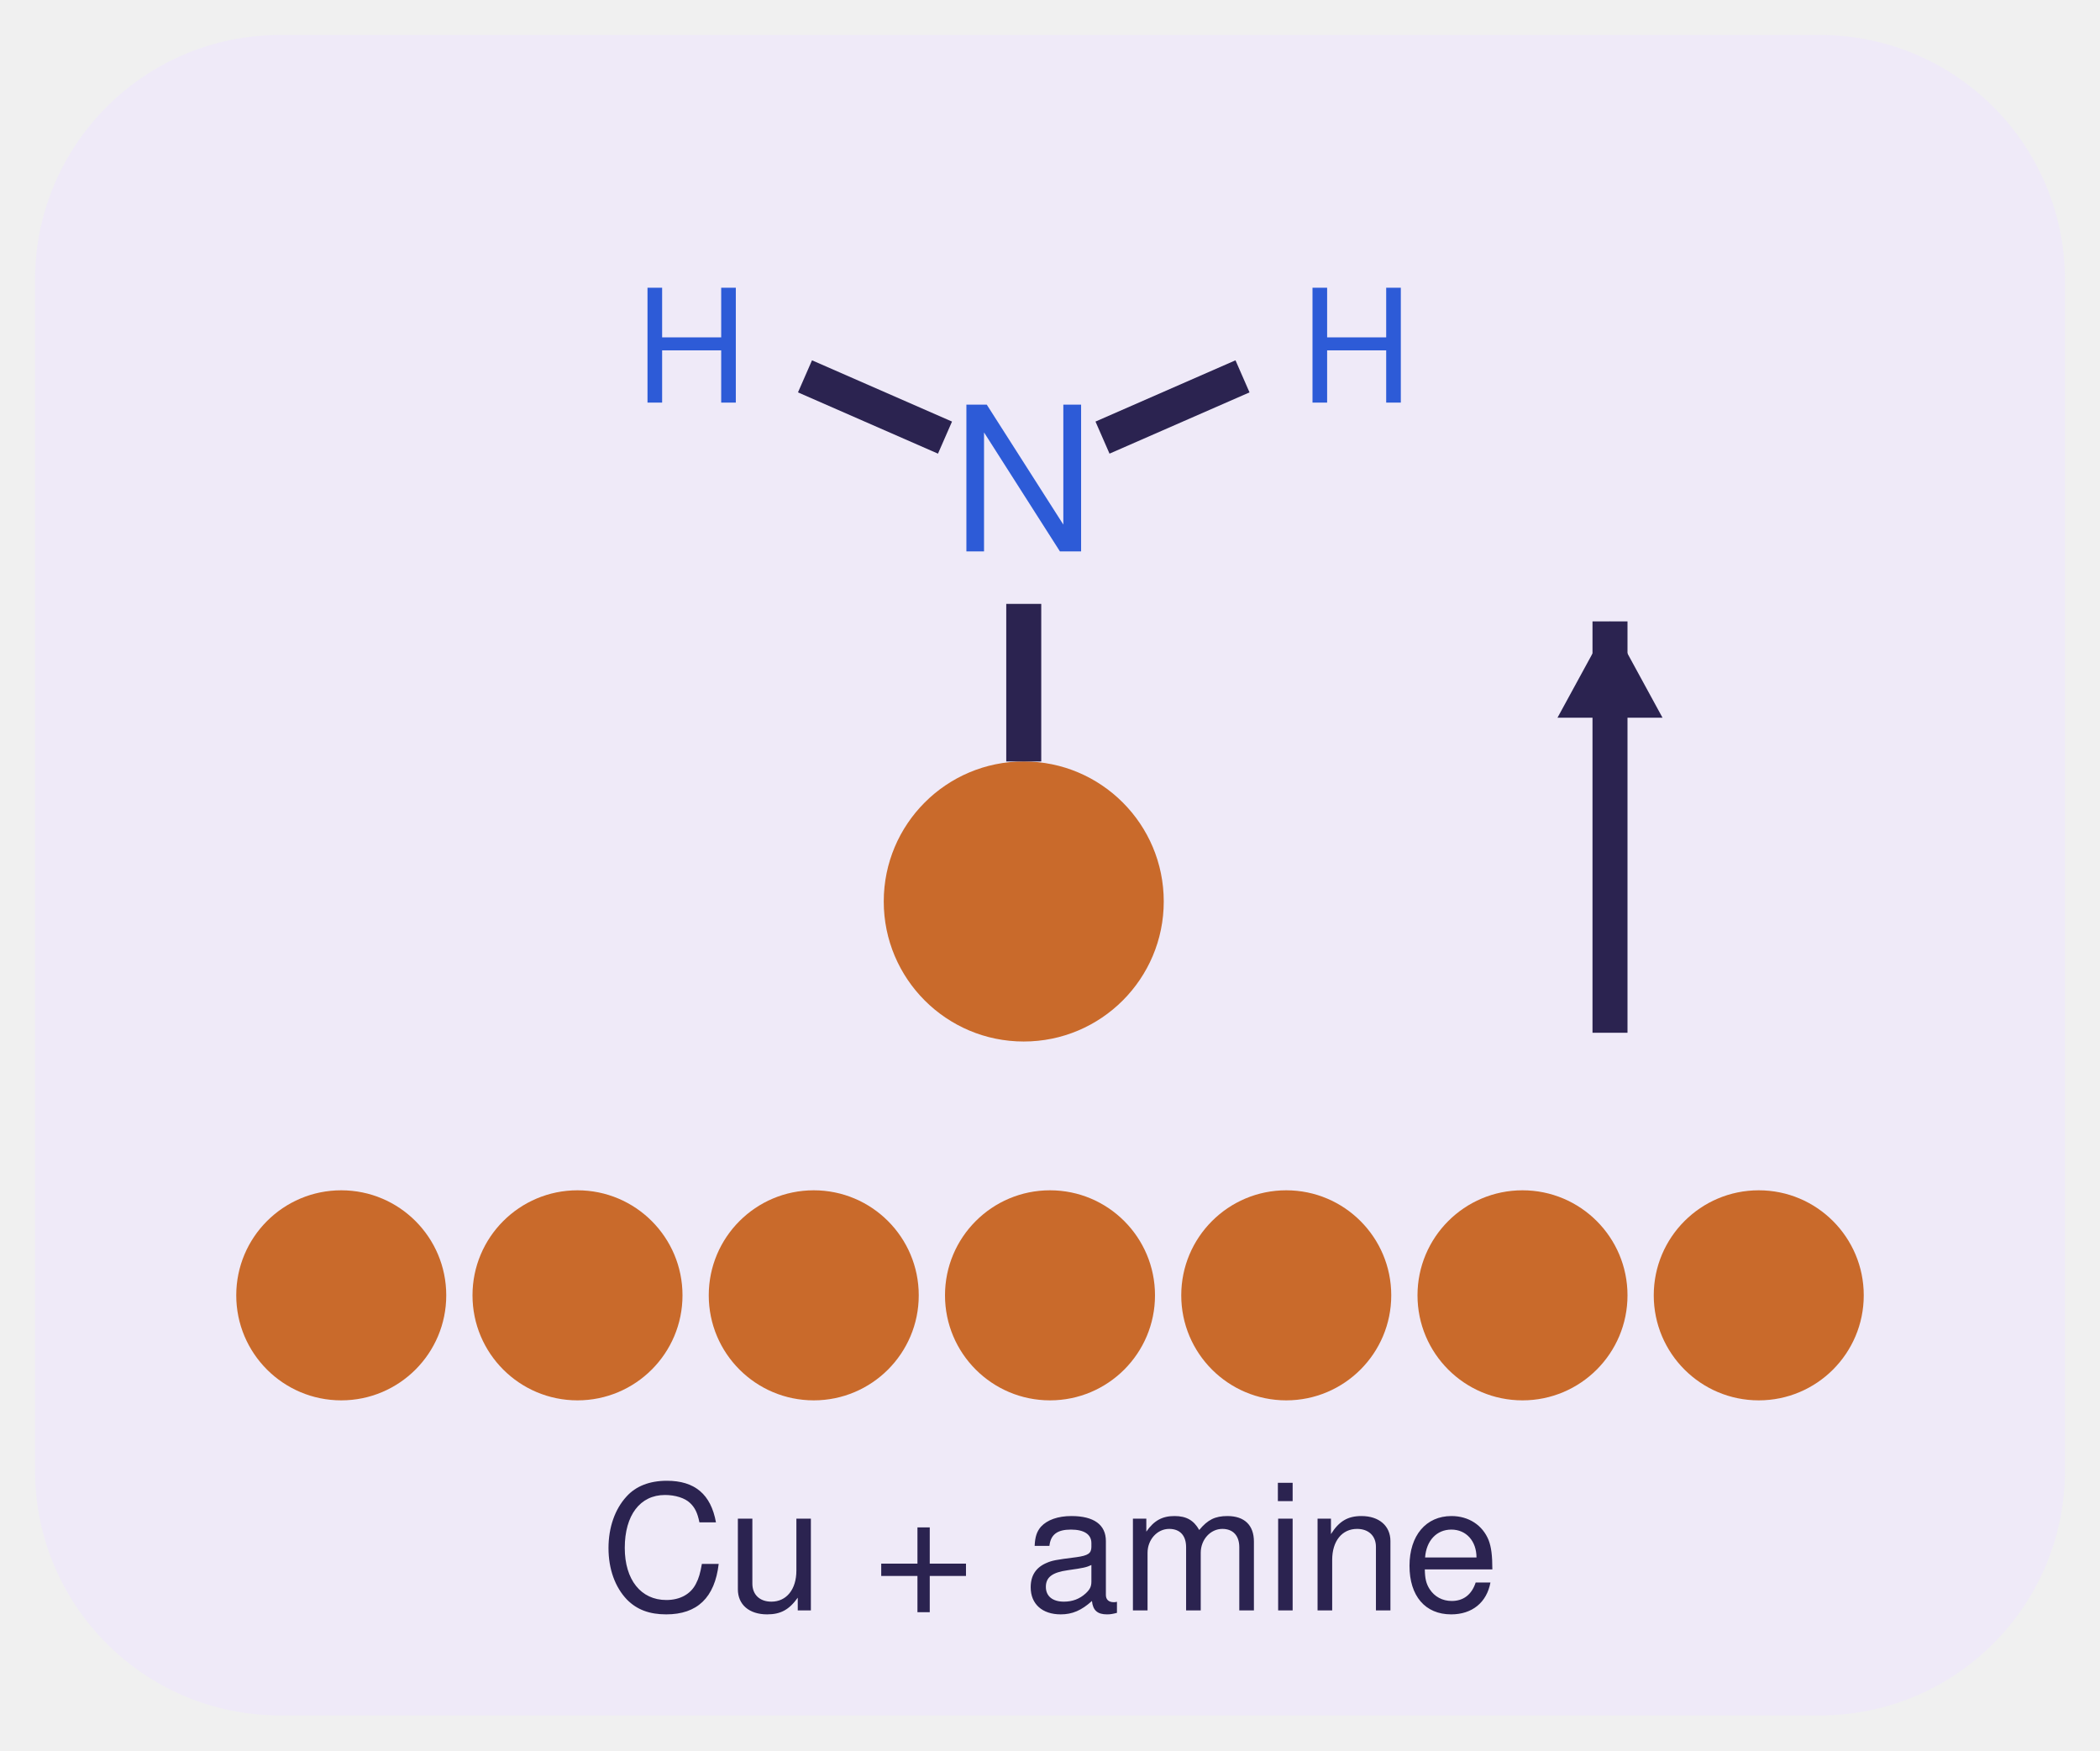
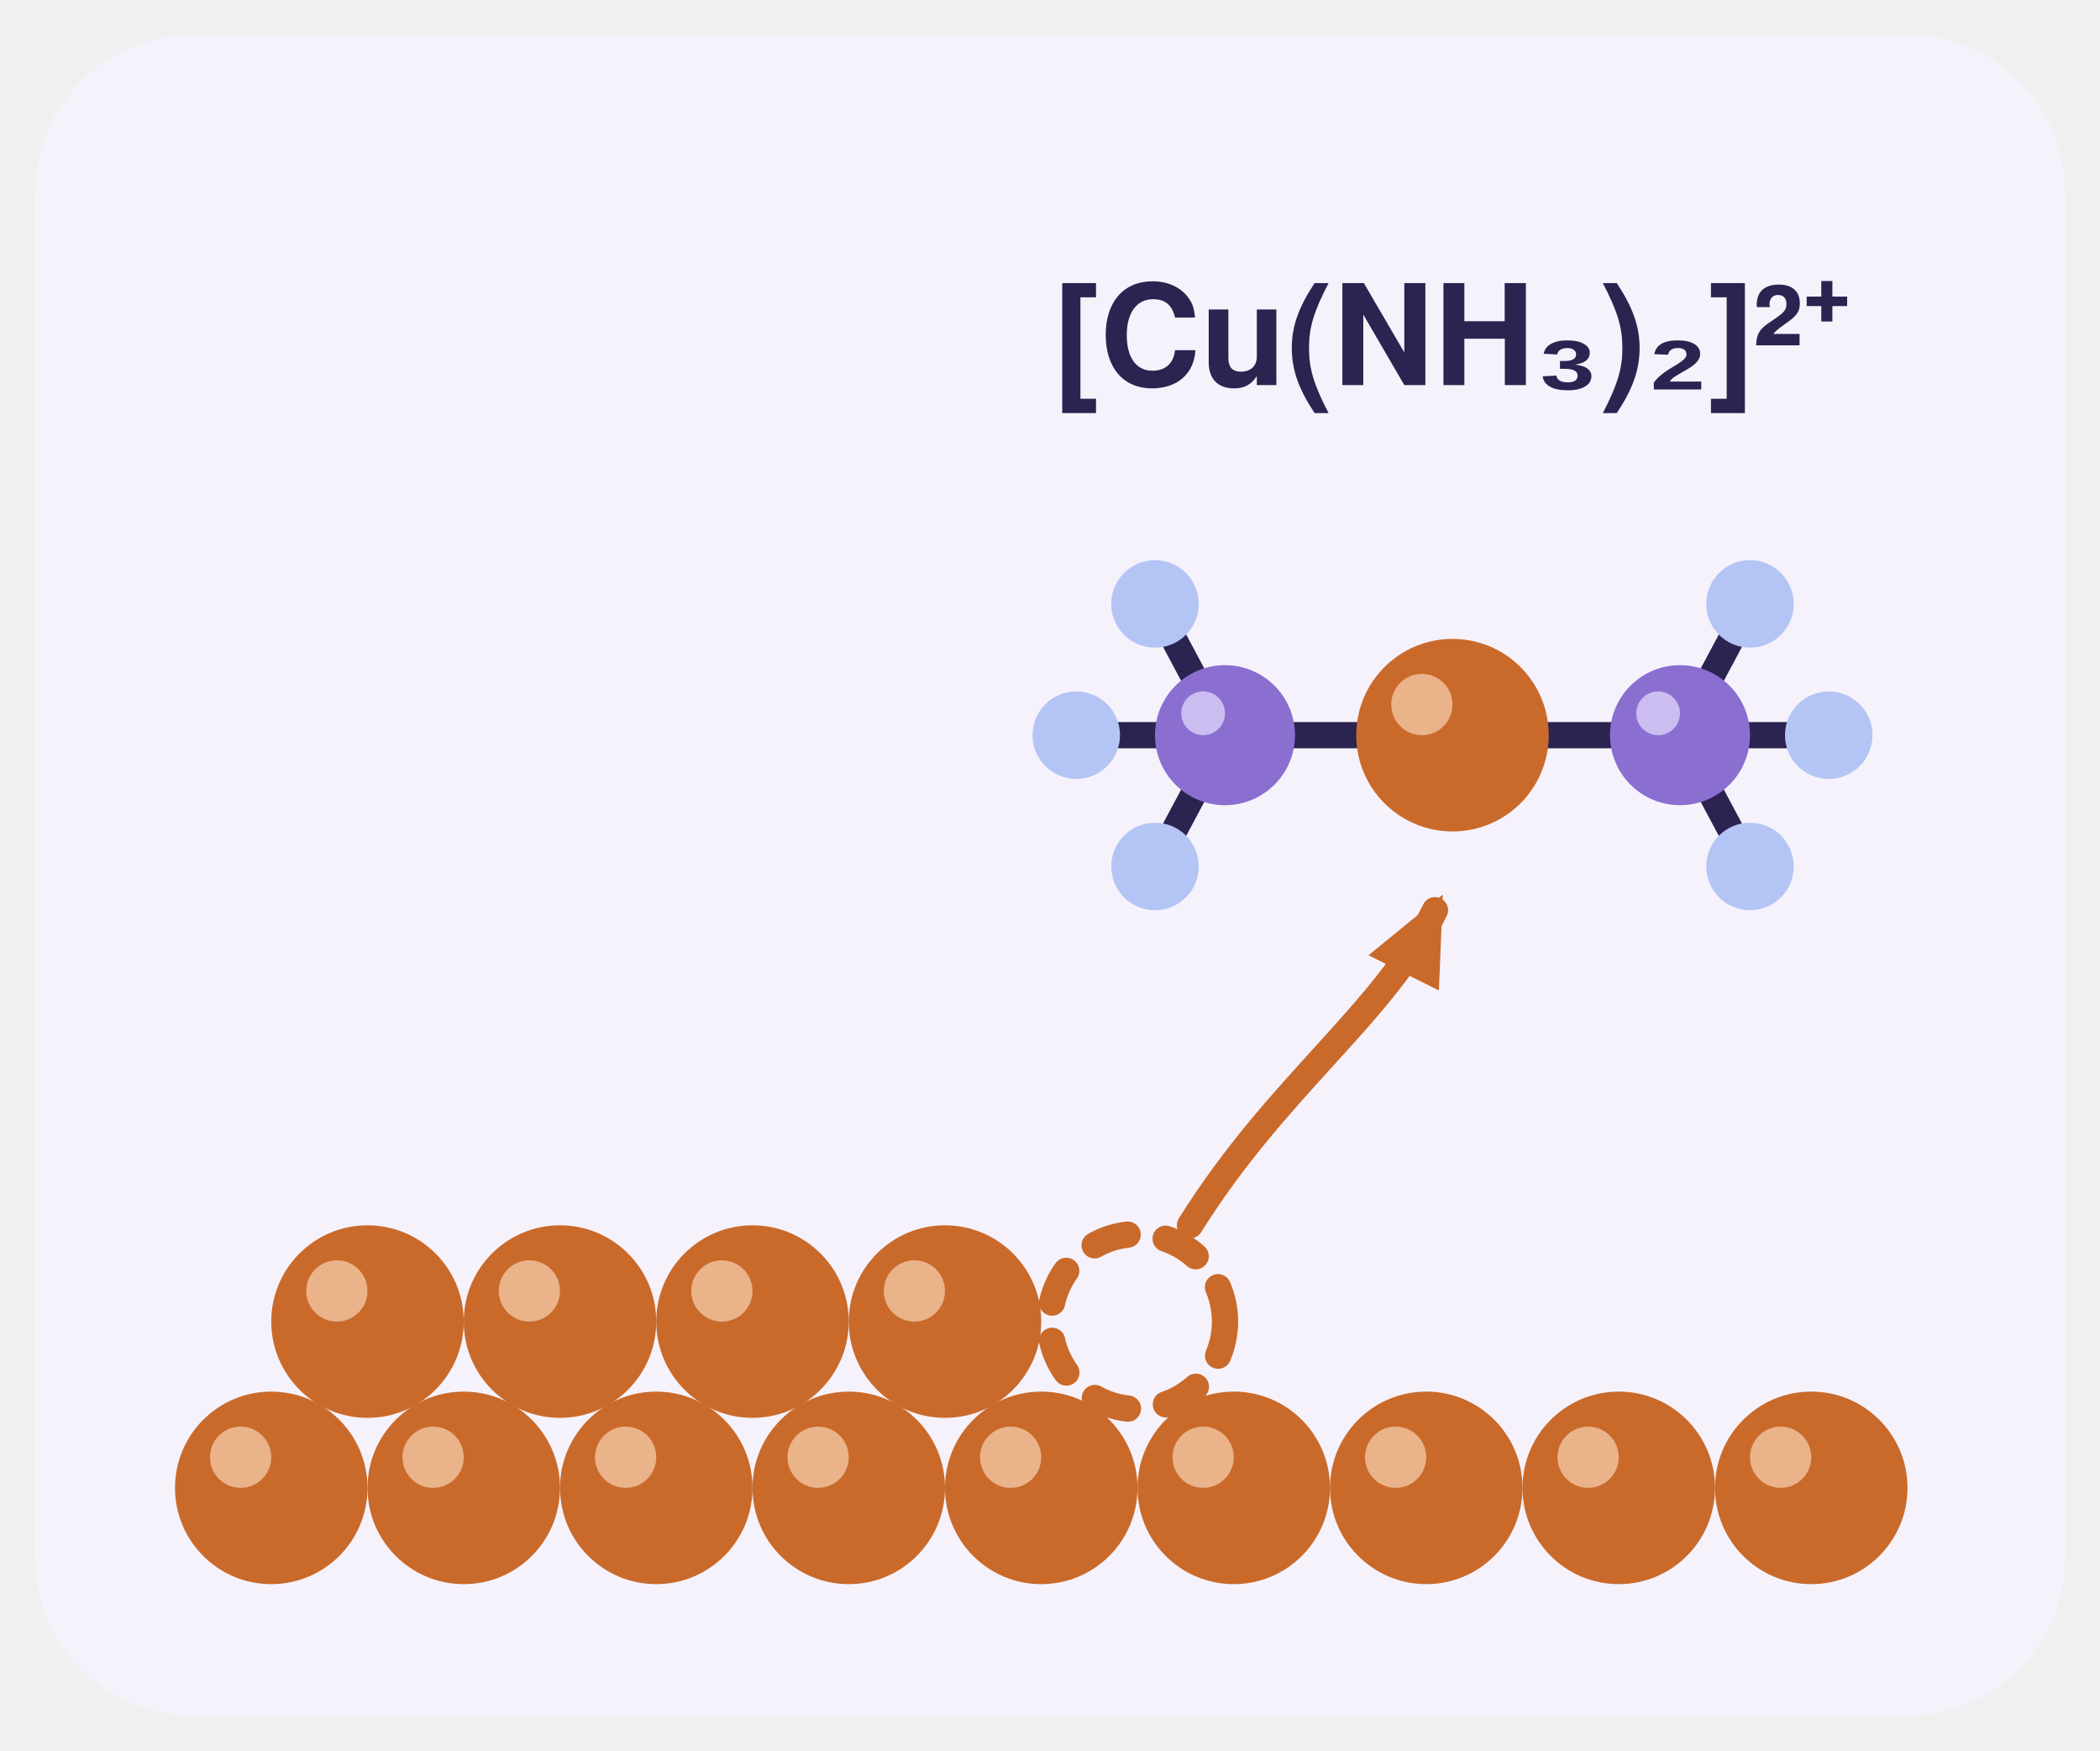
- <svg xmlns="http://www.w3.org/2000/svg" width="240" height="200" viewBox="0 0 240 200" role="img">
-   <g font-family="Avenir Next, Segoe UI, Helvetica, Arial, sans-serif" fill="#2b2350">
-     <rect x="4" y="4" width="232" height="192" rx="28" fill="#efeaf8" />
-     <circle cx="39" cy="148" r="12" fill="#c96a2b" />
-     <circle cx="66" cy="148" r="12" fill="#c96a2b" />
-     <circle cx="93" cy="148" r="12" fill="#c96a2b" />
-     <circle cx="120" cy="148" r="12" fill="#c96a2b" />
-     <circle cx="147" cy="148" r="12" fill="#c96a2b" />
-     <circle cx="174" cy="148" r="12" fill="#c96a2b" />
-     <circle cx="201" cy="148" r="12" fill="#c96a2b" />
-     <circle cx="117" cy="103" r="16" fill="#c96a2b" />
-     <path d="M117 87V69M108 50L92 43M126 50L142 43" fill="none" stroke="#2b2350" stroke-width="4" stroke-linecap="butt" stroke-linejoin="miter" />
-     <text x="117" y="63" text-anchor="middle" font-size="23" fill="#2d5bd7">N</text>
-     <text x="79" y="46" text-anchor="middle" font-size="18" fill="#2d5bd7">H</text>
-     <text x="155" y="46" text-anchor="middle" font-size="18" fill="#2d5bd7">H</text>
-     <path d="M184 118L184 71" fill="none" stroke="#2b2350" stroke-width="4" stroke-linecap="butt" stroke-linejoin="miter" />
-     <polygon points="184,71 190.0,82.0 178.0,82.0" fill="#2b2350" />
-     <text x="120" y="184" text-anchor="middle" font-size="20" fill="#2b2350">Cu + amine</text>
+ <svg xmlns="http://www.w3.org/2000/svg" xmlns:xlink="http://www.w3.org/1999/xlink" width="240" height="200" viewBox="0 0 240 200" role="img">
+   <defs>
+     <style>.ln,.lc,.lb,.lp{fill:none;stroke-width:3;stroke-linecap:round;stroke-linejoin:round}.ln{stroke:#2b2350}.lc{stroke:#c96a2b}.lb{stroke:#2d5bd7}.lp{stroke:#d8cfee}.dt{stroke-dasharray:0.5 6.5}.ds{stroke-dasharray:6 6}.t{font-family:"Avenir Next","Segoe UI",Helvetica,Arial,sans-serif;font-size:15px;fill:#2b2350}.b{font-weight:700}.i{font-style:italic;fill:#6d55b5}.w{fill:#fff}.m{text-anchor:middle}.e{text-anchor:end}.s14{font-size:14px}.s16{font-size:16px}.s18{font-size:18px}.s20{font-size:20px}</style>
+     <marker id="ac" viewBox="0 0 12 12" refX="9" refY="6" markerWidth="12" markerHeight="12" markerUnits="userSpaceOnUse" orient="auto">
+       <path d="M1 1.5L11 6L1 10.5Z" fill="#c96a2b" />
+     </marker>
+     <g id="cu">
+       <circle r="11" fill="#c96a2b" />
+       <circle cx="-3.5" cy="-3.5" r="3.5" fill="#eab38a" />
+     </g>
+     <g id="n">
+       <circle r="8" fill="#8a6fd1" />
+       <circle cx="-2.5" cy="-2.5" r="2.5" fill="#cbbdf0" />
+     </g>
+     <circle id="h" r="5" fill="#b4c5f5" />
+     <g id="nl">
+       <path class="ln" d="M0 0L-8-15M0 0L-8 15M0 0H-17" />
+       <use xlink:href="#n" />
+       <use xlink:href="#h" x="-8" y="-15" />
+       <use xlink:href="#h" x="-8" y="15" />
+       <use xlink:href="#h" x="-17" />
+     </g>
+     <g id="nr">
+       <path class="ln" d="M0 0L8-15M0 0L8 15M0 0H17" />
+       <use xlink:href="#n" />
+       <use xlink:href="#h" x="8" y="-15" />
+       <use xlink:href="#h" x="8" y="15" />
+       <use xlink:href="#h" x="17" />
+     </g>
+   </defs>
+   <rect x="4" y="4" width="232" height="192" rx="18" fill="#f6f2fb" />
+   <text class="t b s16 m" x="166" y="44">[Cu(NH₃)₂]²⁺</text>
+   <path class="lc" d="M136 140C146 124 158 116 164 104" marker-end="url(#ac)" />
+   <g>
+     <use xlink:href="#cu" x="31" y="170" />
+     <use xlink:href="#cu" x="53" y="170" />
+     <use xlink:href="#cu" x="75" y="170" />
+     <use xlink:href="#cu" x="97" y="170" />
+     <use xlink:href="#cu" x="119" y="170" />
+     <use xlink:href="#cu" x="141" y="170" />
+     <use xlink:href="#cu" x="163" y="170" />
+     <use xlink:href="#cu" x="185" y="170" />
+     <use xlink:href="#cu" x="207" y="170" />
+     <use xlink:href="#cu" x="42" y="151" />
+     <use xlink:href="#cu" x="64" y="151" />
+     <use xlink:href="#cu" x="86" y="151" />
+     <use xlink:href="#cu" x="108" y="151" />
  </g>
+   <circle class="lc ds" cx="130" cy="151" r="10" style="stroke-dasharray:4 4.4" />
+   <path class="ln" d="M140 84H192" />
+   <use xlink:href="#nl" x="140" y="84" />
+   <use xlink:href="#nr" x="192" y="84" />
+   <use xlink:href="#cu" x="166" y="84" />
</svg>
